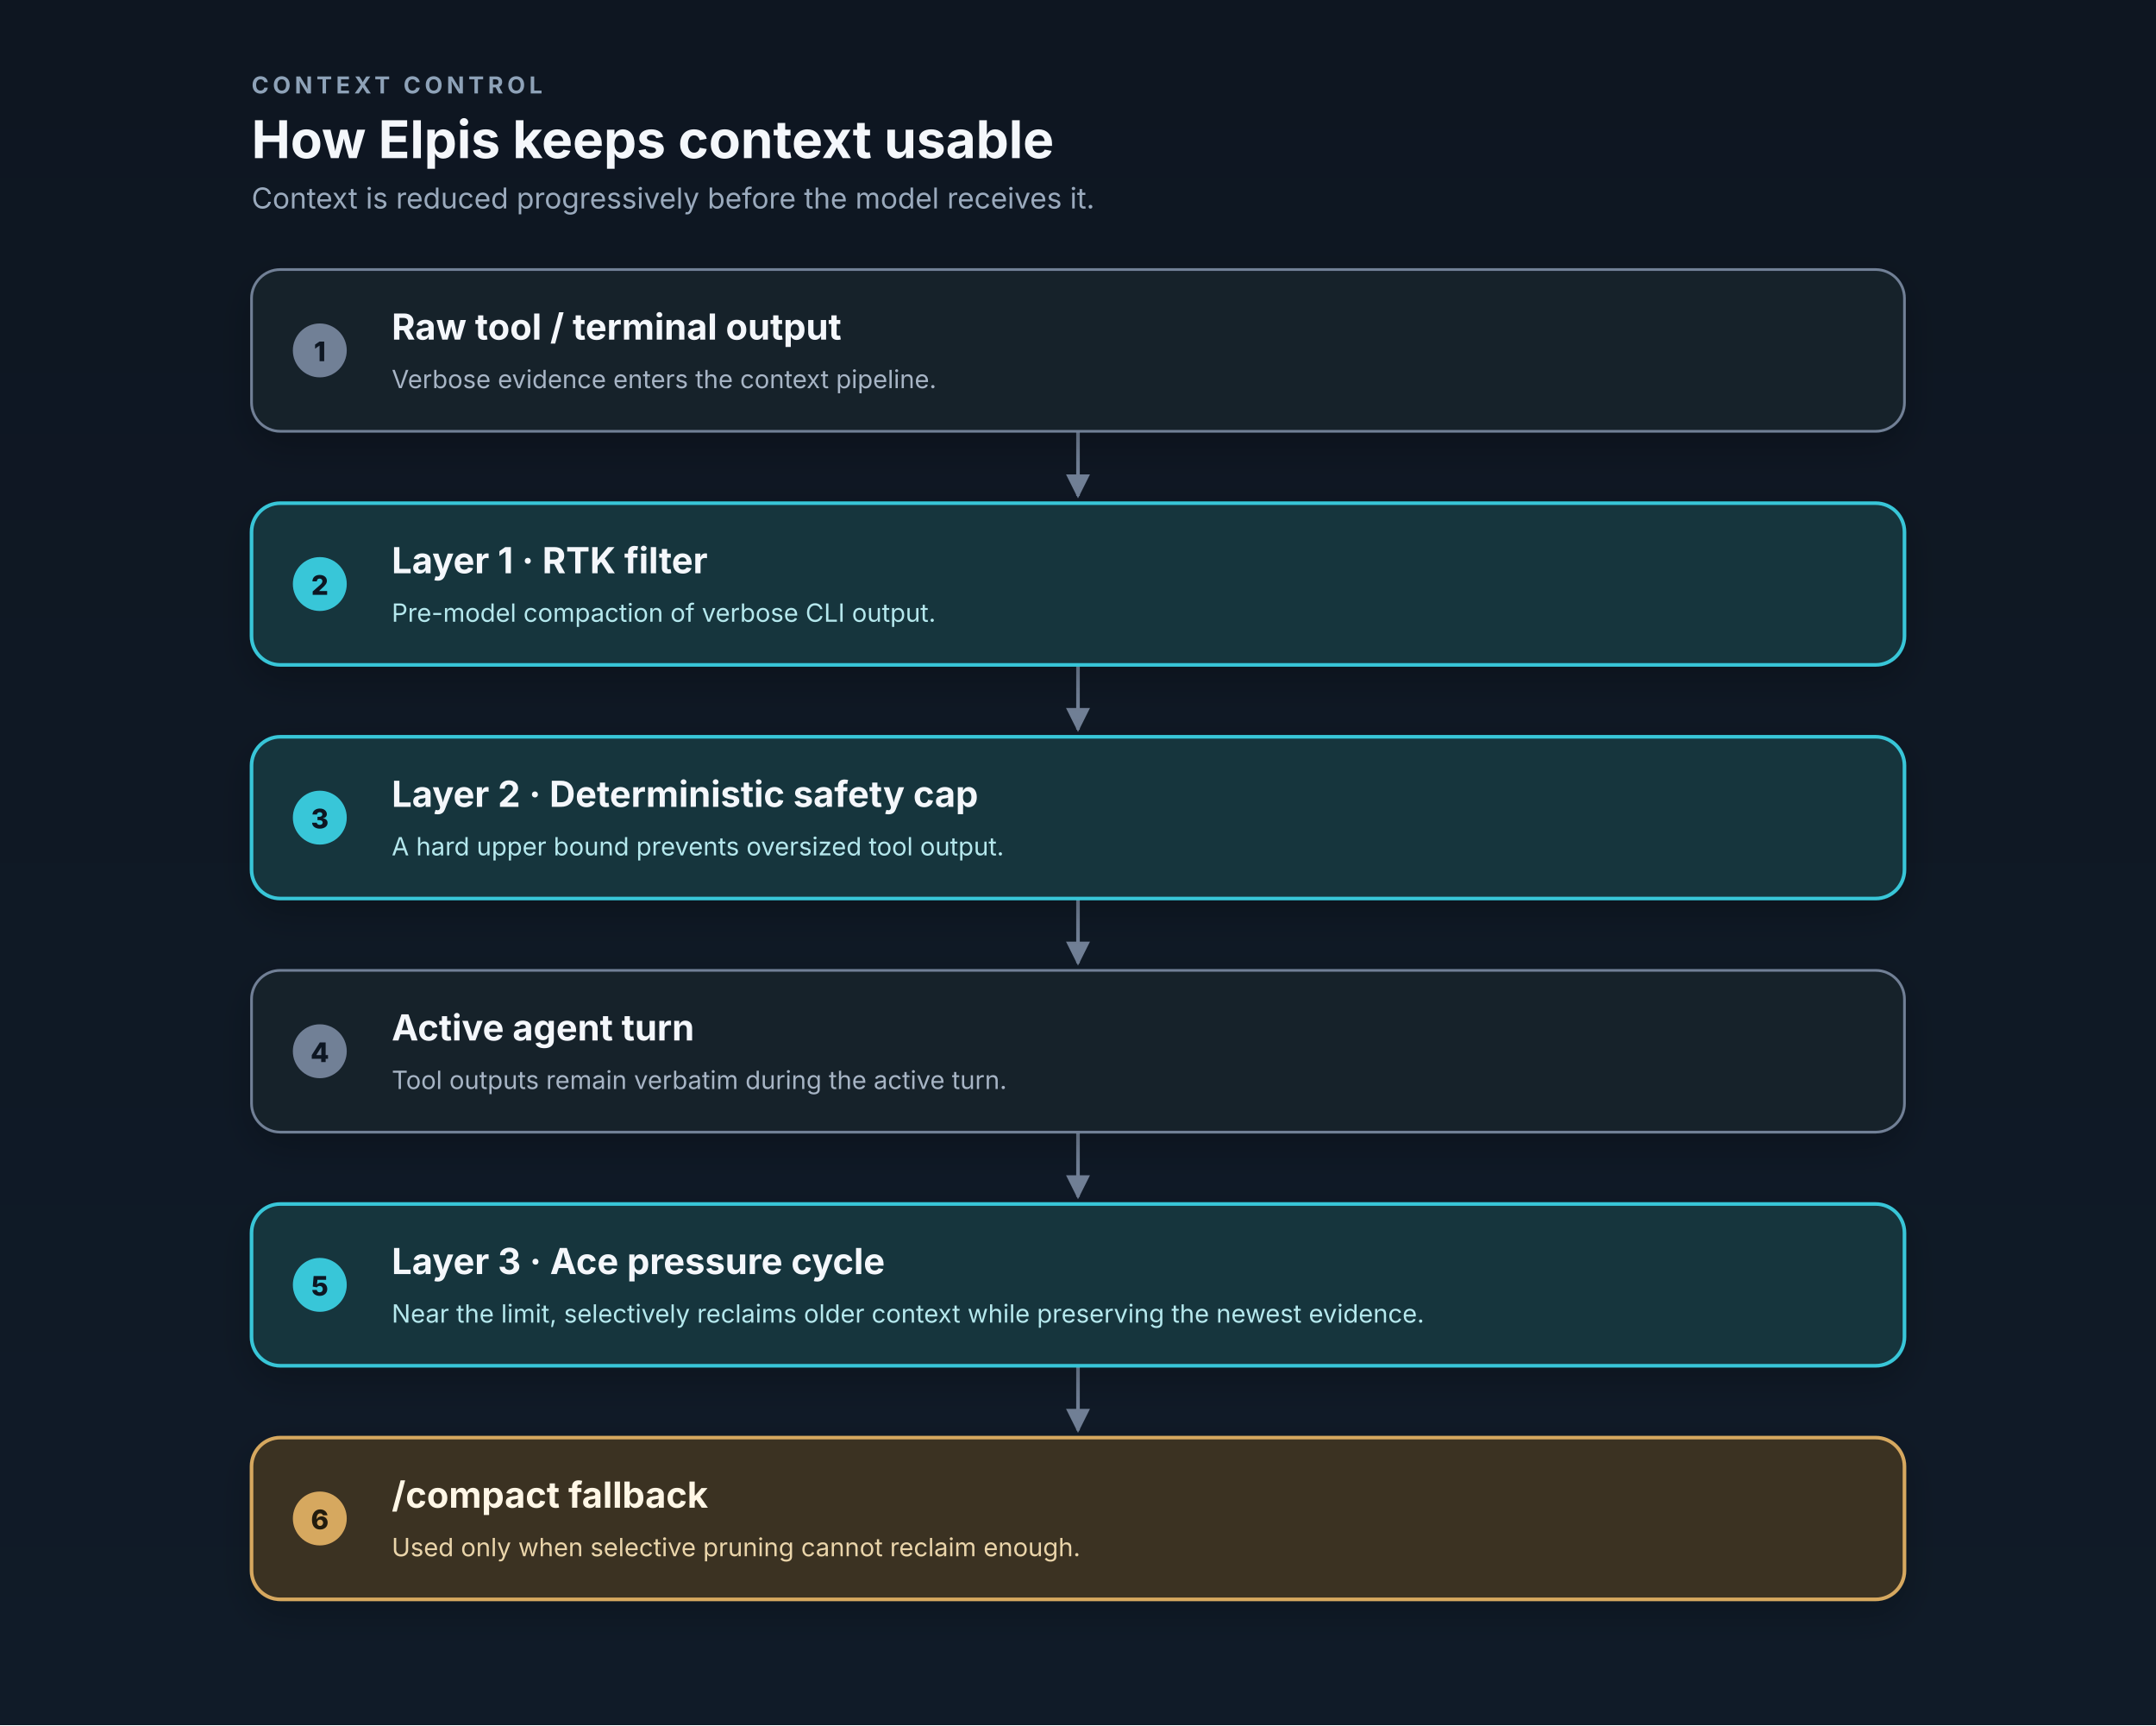
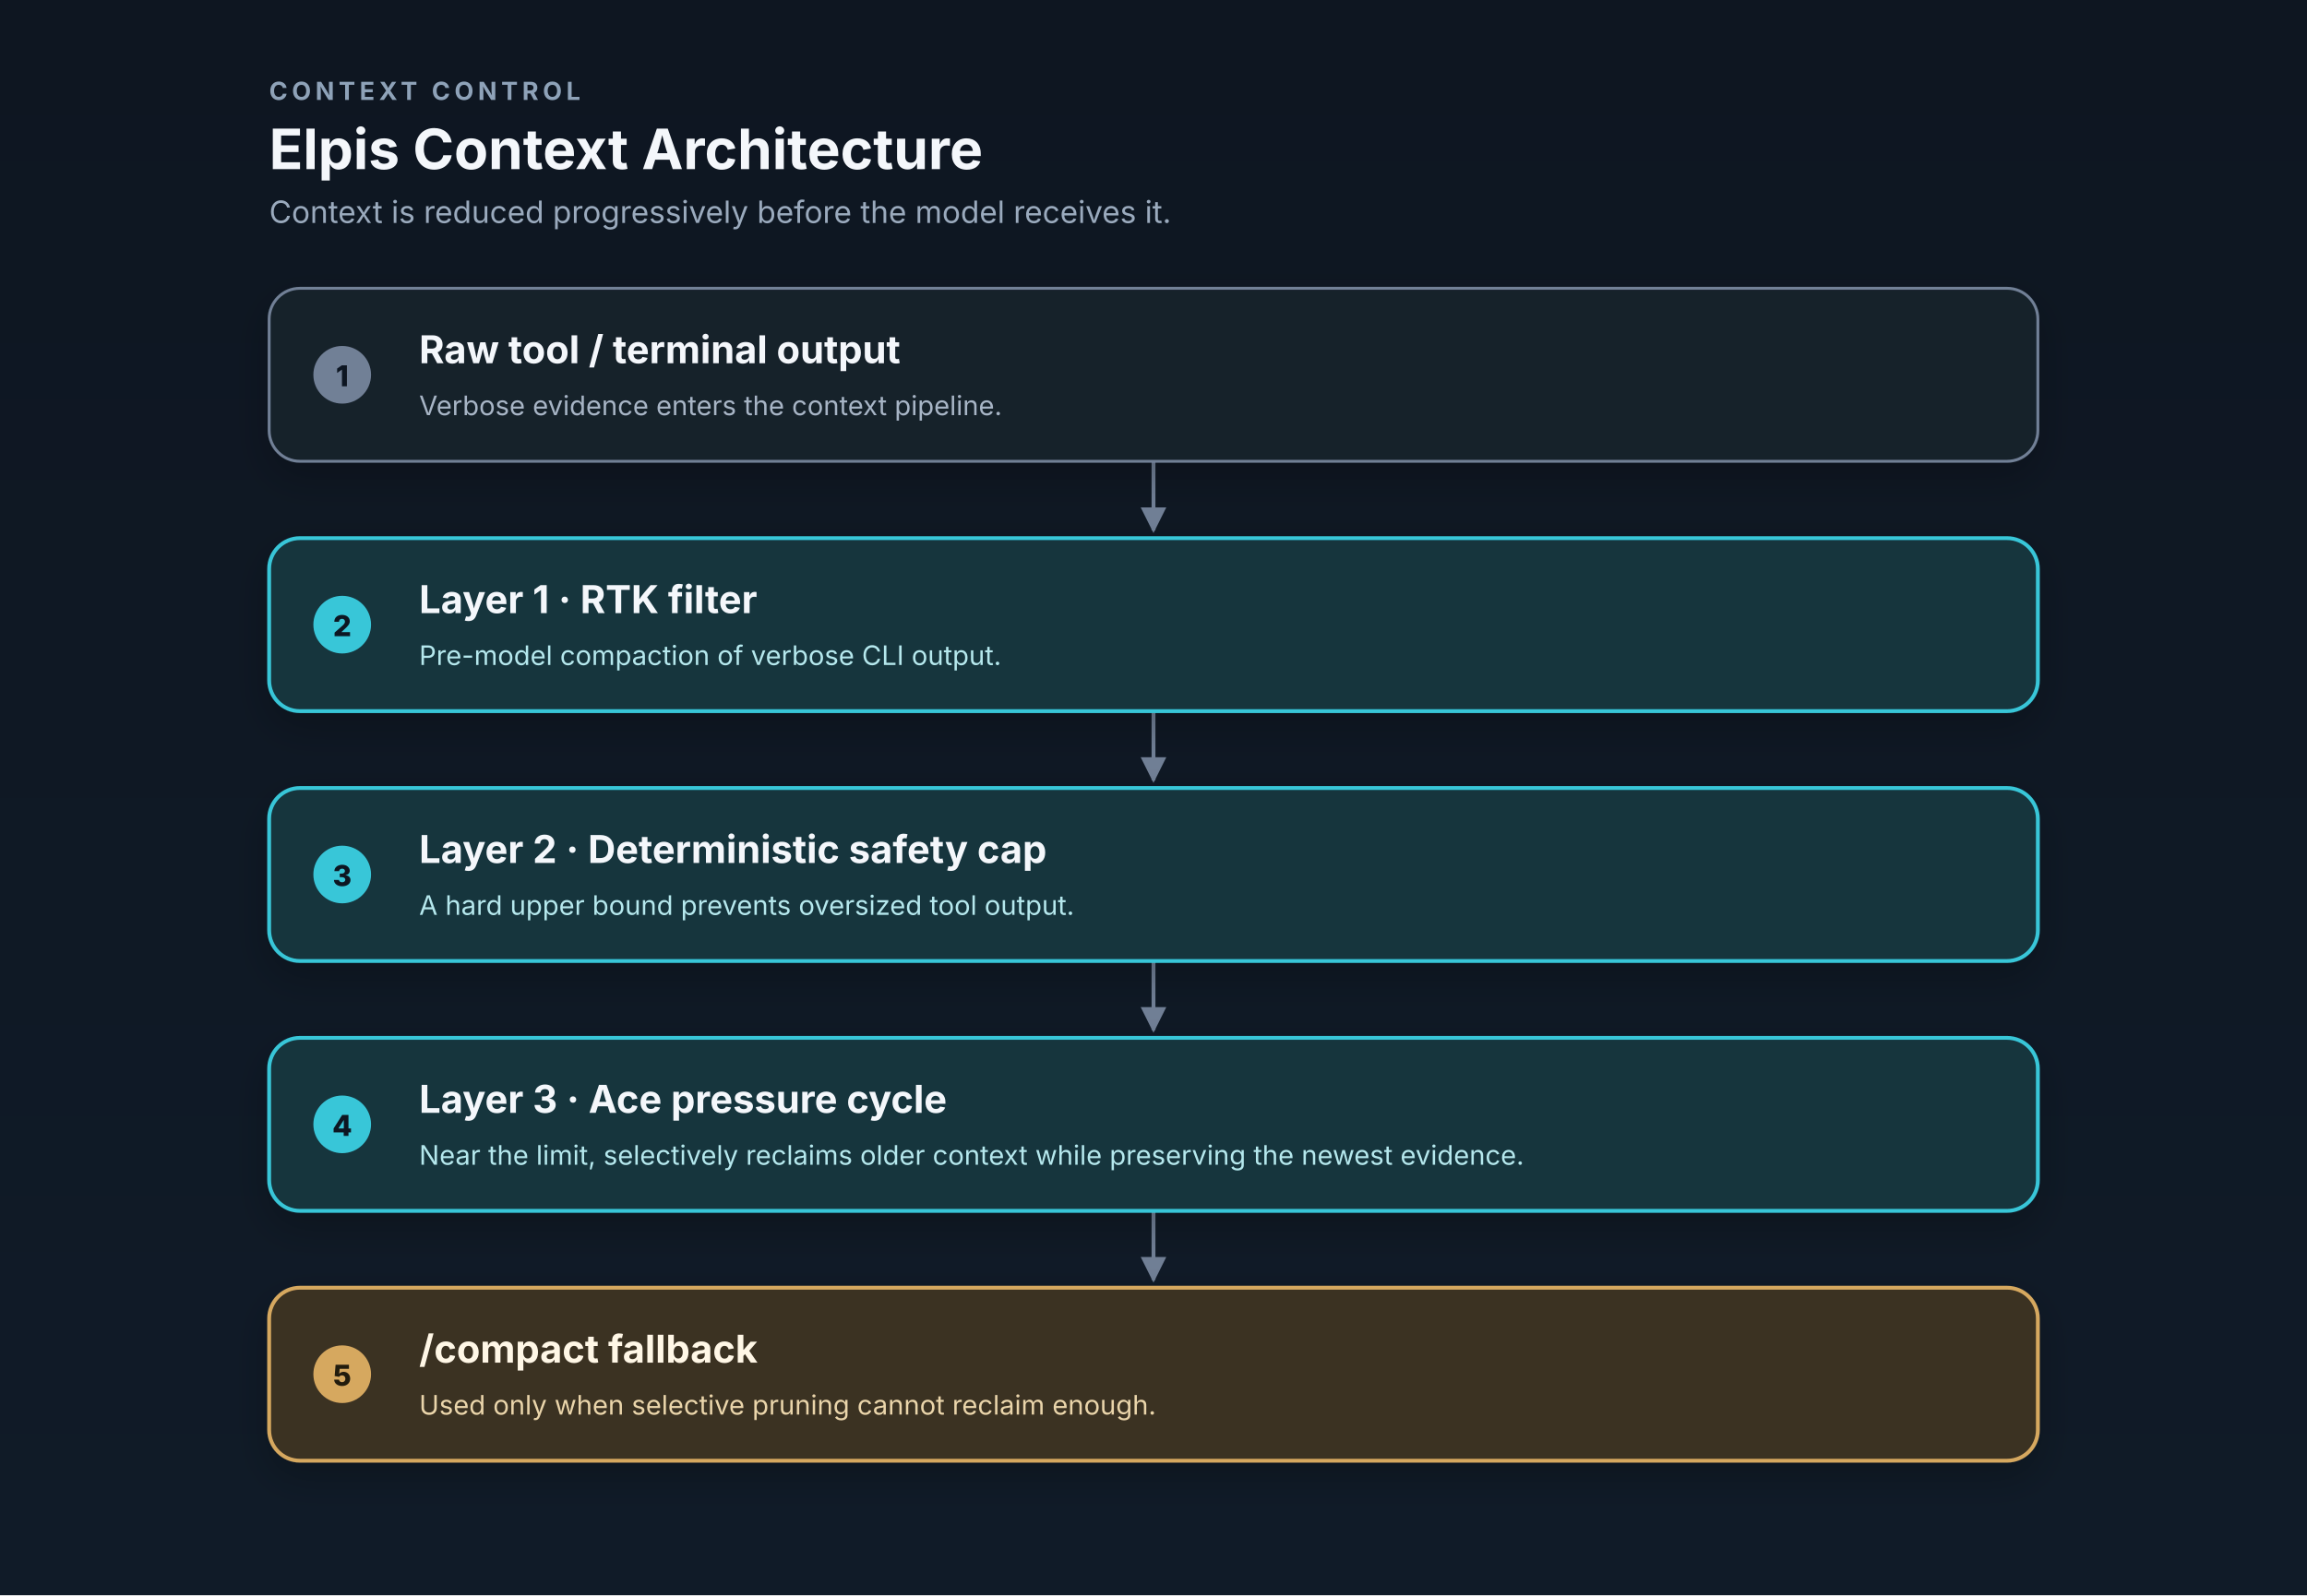
- <svg xmlns="http://www.w3.org/2000/svg" width="1200" height="960" viewBox="0 0 1200 960" role="img" aria-labelledby="title desc">
+ <svg xmlns="http://www.w3.org/2000/svg" width="1200" height="830" viewBox="0 0 1200 830" role="img" aria-labelledby="title desc">
  <defs>
    <linearGradient id="bg" x1="0" y1="0" x2="0" y2="1">
      <stop offset="0" stop-color="#0e1621" />
      <stop offset="1" stop-color="#101b28" />
    </linearGradient>
    <filter id="shadow" x="-20%" y="-20%" width="140%" height="150%">
      <feDropShadow dx="0" dy="8" stdDeviation="10" flood-color="#000000" flood-opacity="0.22" />
    </filter>
    <marker id="arrow" viewBox="0 0 12 12" refX="10" refY="6" markerWidth="8" markerHeight="8" orient="auto-start-reverse">
      <path d="M 1 1 L 11 6 L 1 11 z" fill="#718096" />
    </marker>
  </defs>
-   <rect width="1200" height="960" fill="url(#bg)" />
+   <rect width="1200" height="830" fill="url(#bg)" />
  <text x="140" y="52" fill="#8ea2b8" font-family="Inter, ui-sans-serif, system-ui, sans-serif" font-size="13" font-weight="700" letter-spacing="2.2">CONTEXT CONTROL</text>
-   <text x="140" y="88" fill="#f4f7fb" font-family="Inter, ui-sans-serif, system-ui, sans-serif" font-size="29" font-weight="700">How Elpis keeps context usable</text>
+   <text x="140" y="88" fill="#f4f7fb" font-family="Inter, ui-sans-serif, system-ui, sans-serif" font-size="29" font-weight="700">Elpis Context Architecture</text>
  <text x="140" y="116" fill="#9aaabd" font-family="Inter, ui-sans-serif, system-ui, sans-serif" font-size="16">Context is reduced progressively before the model receives it.</text>
  <g stroke="#718096" stroke-width="2" marker-end="url(#arrow)">
    <line x1="600" y1="240" x2="600" y2="276" />
    <line x1="600" y1="370" x2="600" y2="406" />
    <line x1="600" y1="500" x2="600" y2="536" />
    <line x1="600" y1="630" x2="600" y2="666" />
-     <line x1="600" y1="760" x2="600" y2="796" />
  </g>
  <g filter="url(#shadow)" font-family="Inter, ui-sans-serif, system-ui, sans-serif">
    <rect x="140" y="150" width="920" height="90" rx="16" fill="#17212b" stroke="#718096" stroke-width="1.5" />
    <circle cx="178" cy="195" r="15" fill="#718096" />
    <text x="178" y="201" fill="#0e1621" font-size="15" font-weight="800" text-anchor="middle">1</text>
    <text x="218" y="189" fill="#f4f7fb" font-size="20" font-weight="700">Raw tool / terminal output</text>
    <text x="218" y="216" fill="#a7b5c5" font-size="14">Verbose evidence enters the context pipeline.</text>
    <rect x="140" y="280" width="920" height="90" rx="16" fill="#15343d" stroke="#39c6d8" stroke-width="2" />
    <circle cx="178" cy="325" r="15" fill="#39c6d8" />
    <text x="178" y="331" fill="#0e1621" font-size="15" font-weight="800" text-anchor="middle">2</text>
    <text x="218" y="319" fill="#f4f7fb" font-size="20" font-weight="700">Layer 1 · RTK filter</text>
    <text x="218" y="346" fill="#b5e8ed" font-size="14">Pre-model compaction of verbose CLI output.</text>
    <rect x="140" y="410" width="920" height="90" rx="16" fill="#15343d" stroke="#39c6d8" stroke-width="2" />
    <circle cx="178" cy="455" r="15" fill="#39c6d8" />
    <text x="178" y="461" fill="#0e1621" font-size="15" font-weight="800" text-anchor="middle">3</text>
    <text x="218" y="449" fill="#f4f7fb" font-size="20" font-weight="700">Layer 2 · Deterministic safety cap</text>
    <text x="218" y="476" fill="#b5e8ed" font-size="14">A hard upper bound prevents oversized tool output.</text>
-     <rect x="140" y="540" width="920" height="90" rx="16" fill="#17212b" stroke="#718096" stroke-width="1.5" />
-     <circle cx="178" cy="585" r="15" fill="#718096" />
+     <rect x="140" y="540" width="920" height="90" rx="16" fill="#15343d" stroke="#39c6d8" stroke-width="2" />
+     <circle cx="178" cy="585" r="15" fill="#39c6d8" />
    <text x="178" y="591" fill="#0e1621" font-size="15" font-weight="800" text-anchor="middle">4</text>
-     <text x="218" y="579" fill="#f4f7fb" font-size="20" font-weight="700">Active agent turn</text>
-     <text x="218" y="606" fill="#a7b5c5" font-size="14">Tool outputs remain verbatim during the active turn.</text>
-     <rect x="140" y="670" width="920" height="90" rx="16" fill="#15343d" stroke="#39c6d8" stroke-width="2" />
-     <circle cx="178" cy="715" r="15" fill="#39c6d8" />
-     <text x="178" y="721" fill="#0e1621" font-size="15" font-weight="800" text-anchor="middle">5</text>
-     <text x="218" y="709" fill="#f4f7fb" font-size="20" font-weight="700">Layer 3 · Ace pressure cycle</text>
-     <text x="218" y="736" fill="#b5e8ed" font-size="14">Near the limit, selectively reclaims older context while preserving the newest evidence.</text>
-     <rect x="140" y="800" width="920" height="90" rx="16" fill="#3a3022" stroke="#d6a85f" stroke-width="2" />
-     <circle cx="178" cy="845" r="15" fill="#d6a85f" />
-     <text x="178" y="851" fill="#211a10" font-size="15" font-weight="800" text-anchor="middle">6</text>
-     <text x="218" y="839" fill="#fff7e6" font-size="20" font-weight="700">/compact fallback</text>
-     <text x="218" y="866" fill="#ead5aa" font-size="14">Used only when selective pruning cannot reclaim enough.</text>
+     <text x="218" y="579" fill="#f4f7fb" font-size="20" font-weight="700">Layer 3 · Ace pressure cycle</text>
+     <text x="218" y="606" fill="#b5e8ed" font-size="14">Near the limit, selectively reclaims older context while preserving the newest evidence.</text>
+     <rect x="140" y="670" width="920" height="90" rx="16" fill="#3a3022" stroke="#d6a85f" stroke-width="2" />
+     <circle cx="178" cy="715" r="15" fill="#d6a85f" />
+     <text x="178" y="721" fill="#211a10" font-size="15" font-weight="800" text-anchor="middle">5</text>
+     <text x="218" y="709" fill="#fff7e6" font-size="20" font-weight="700">/compact fallback</text>
+     <text x="218" y="736" fill="#ead5aa" font-size="14">Used only when selective pruning cannot reclaim enough.</text>
  </g>
</svg>
